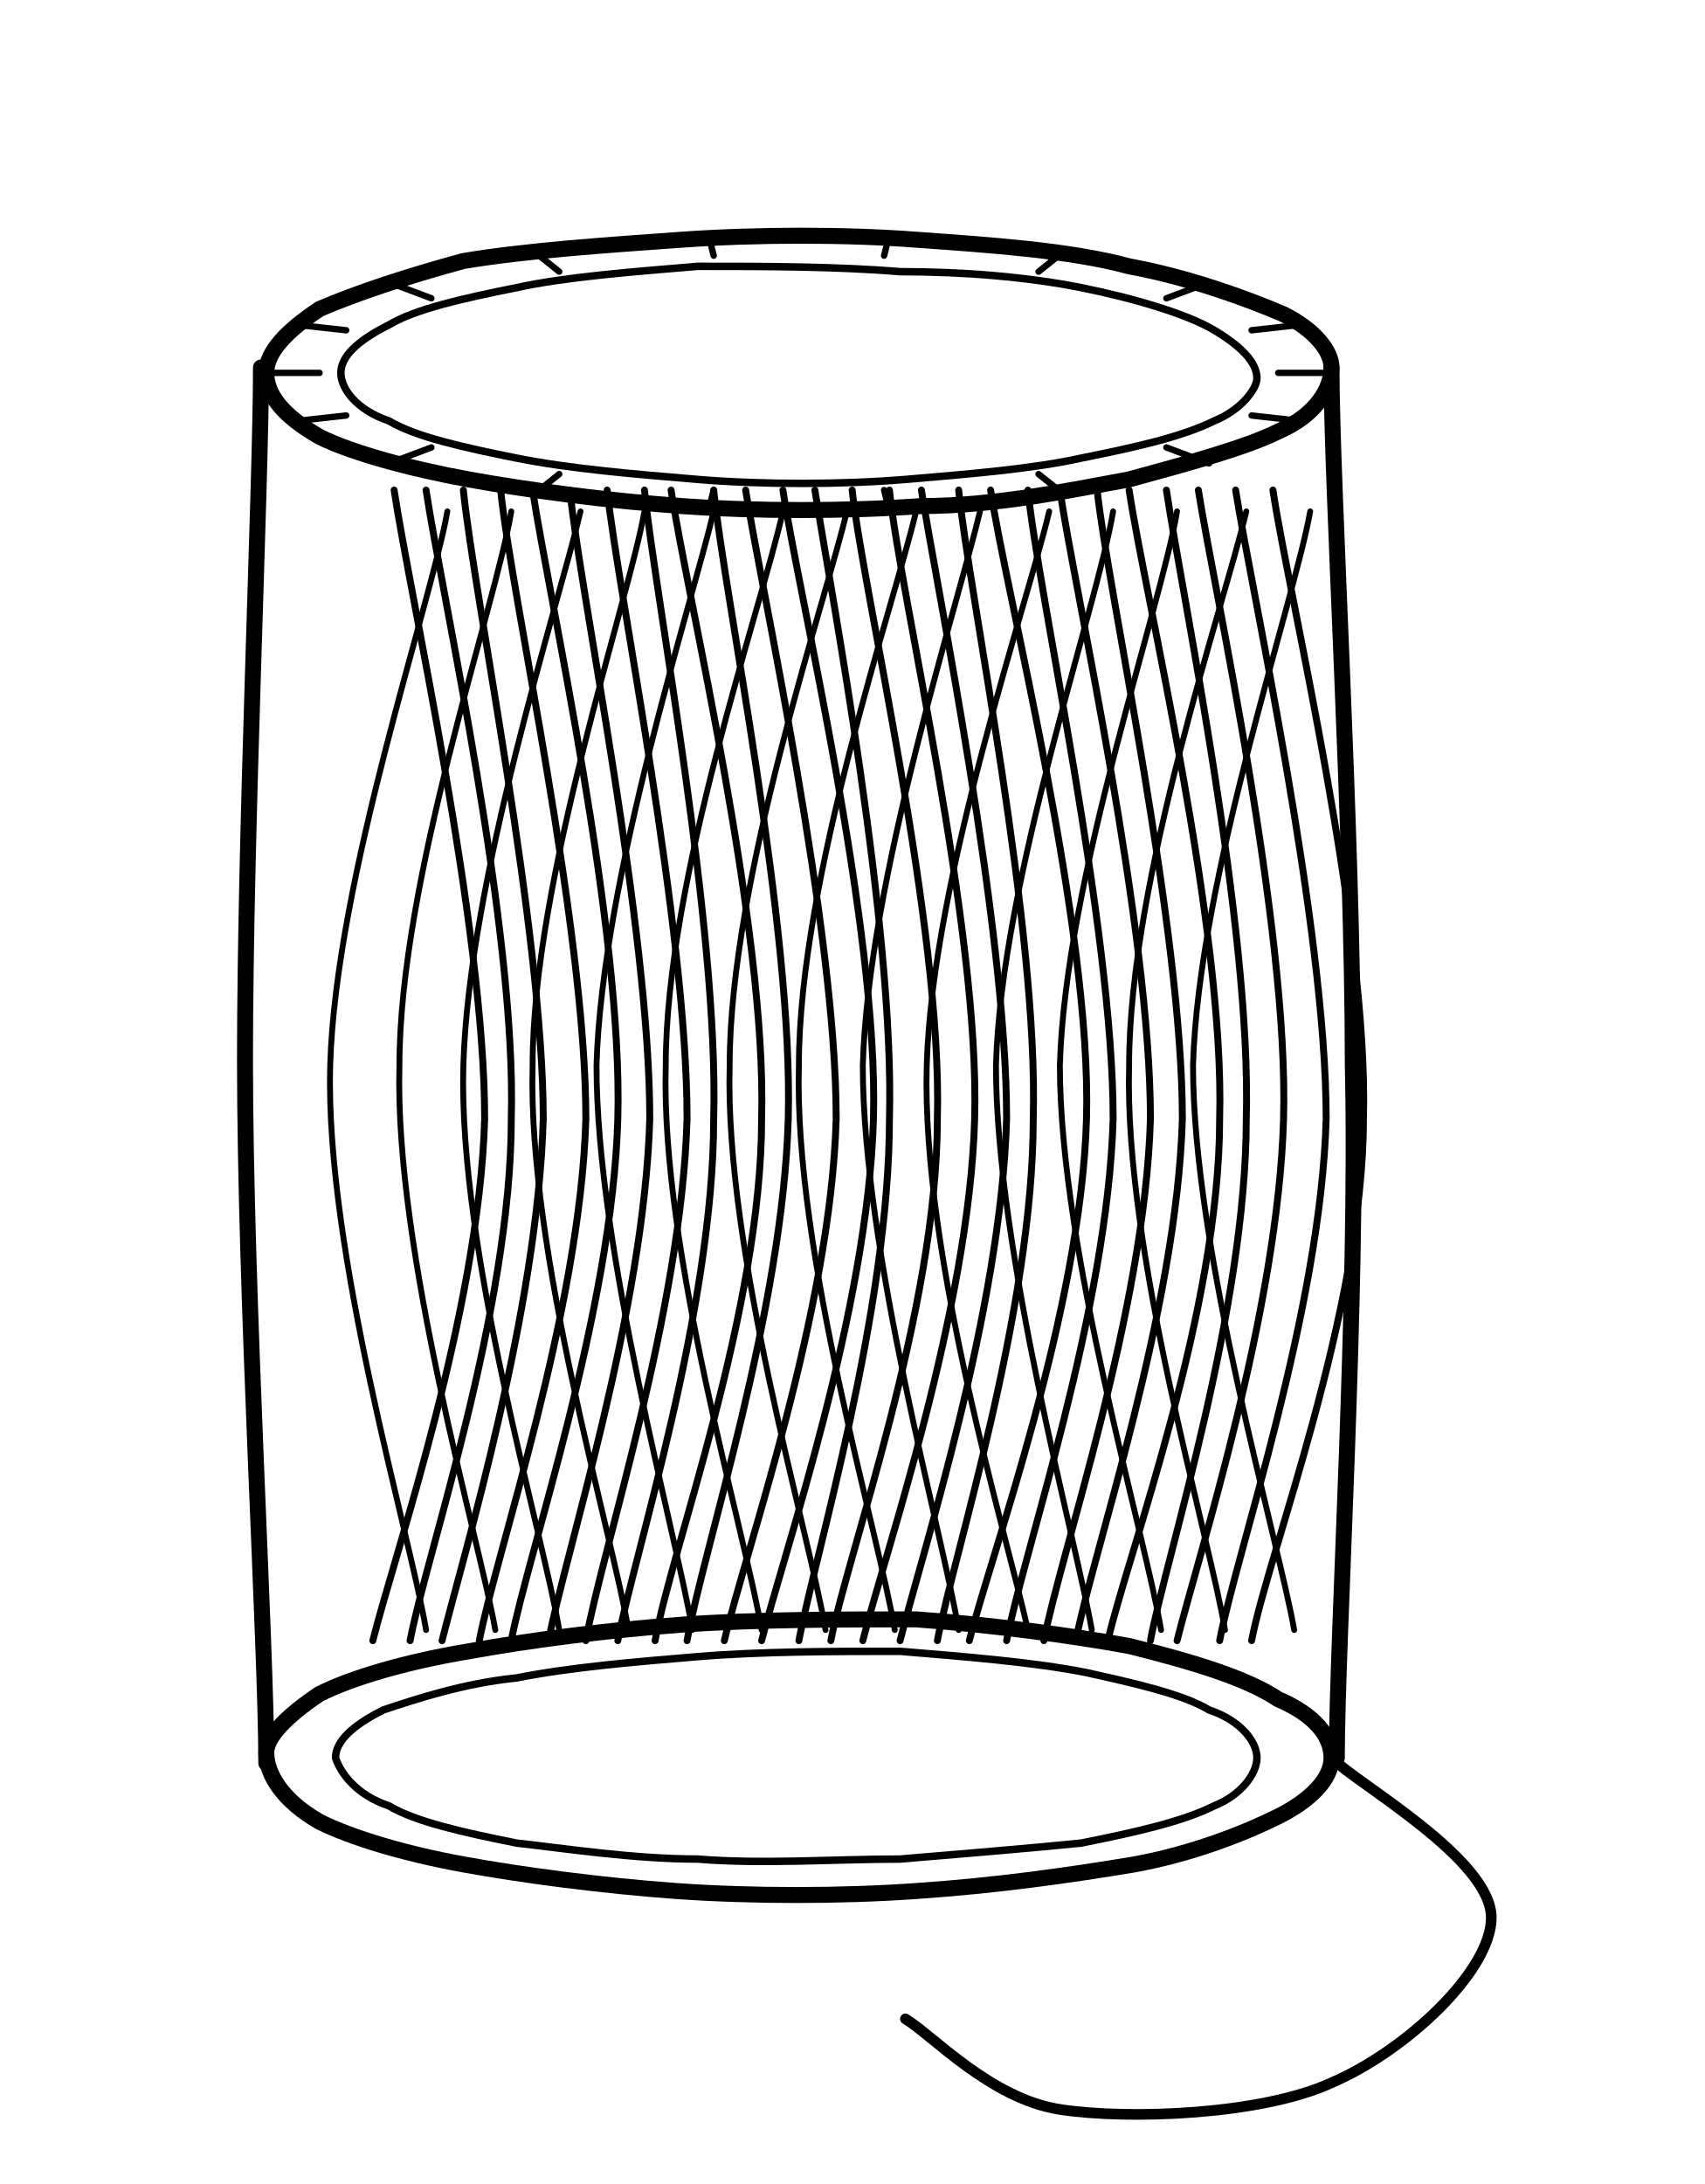
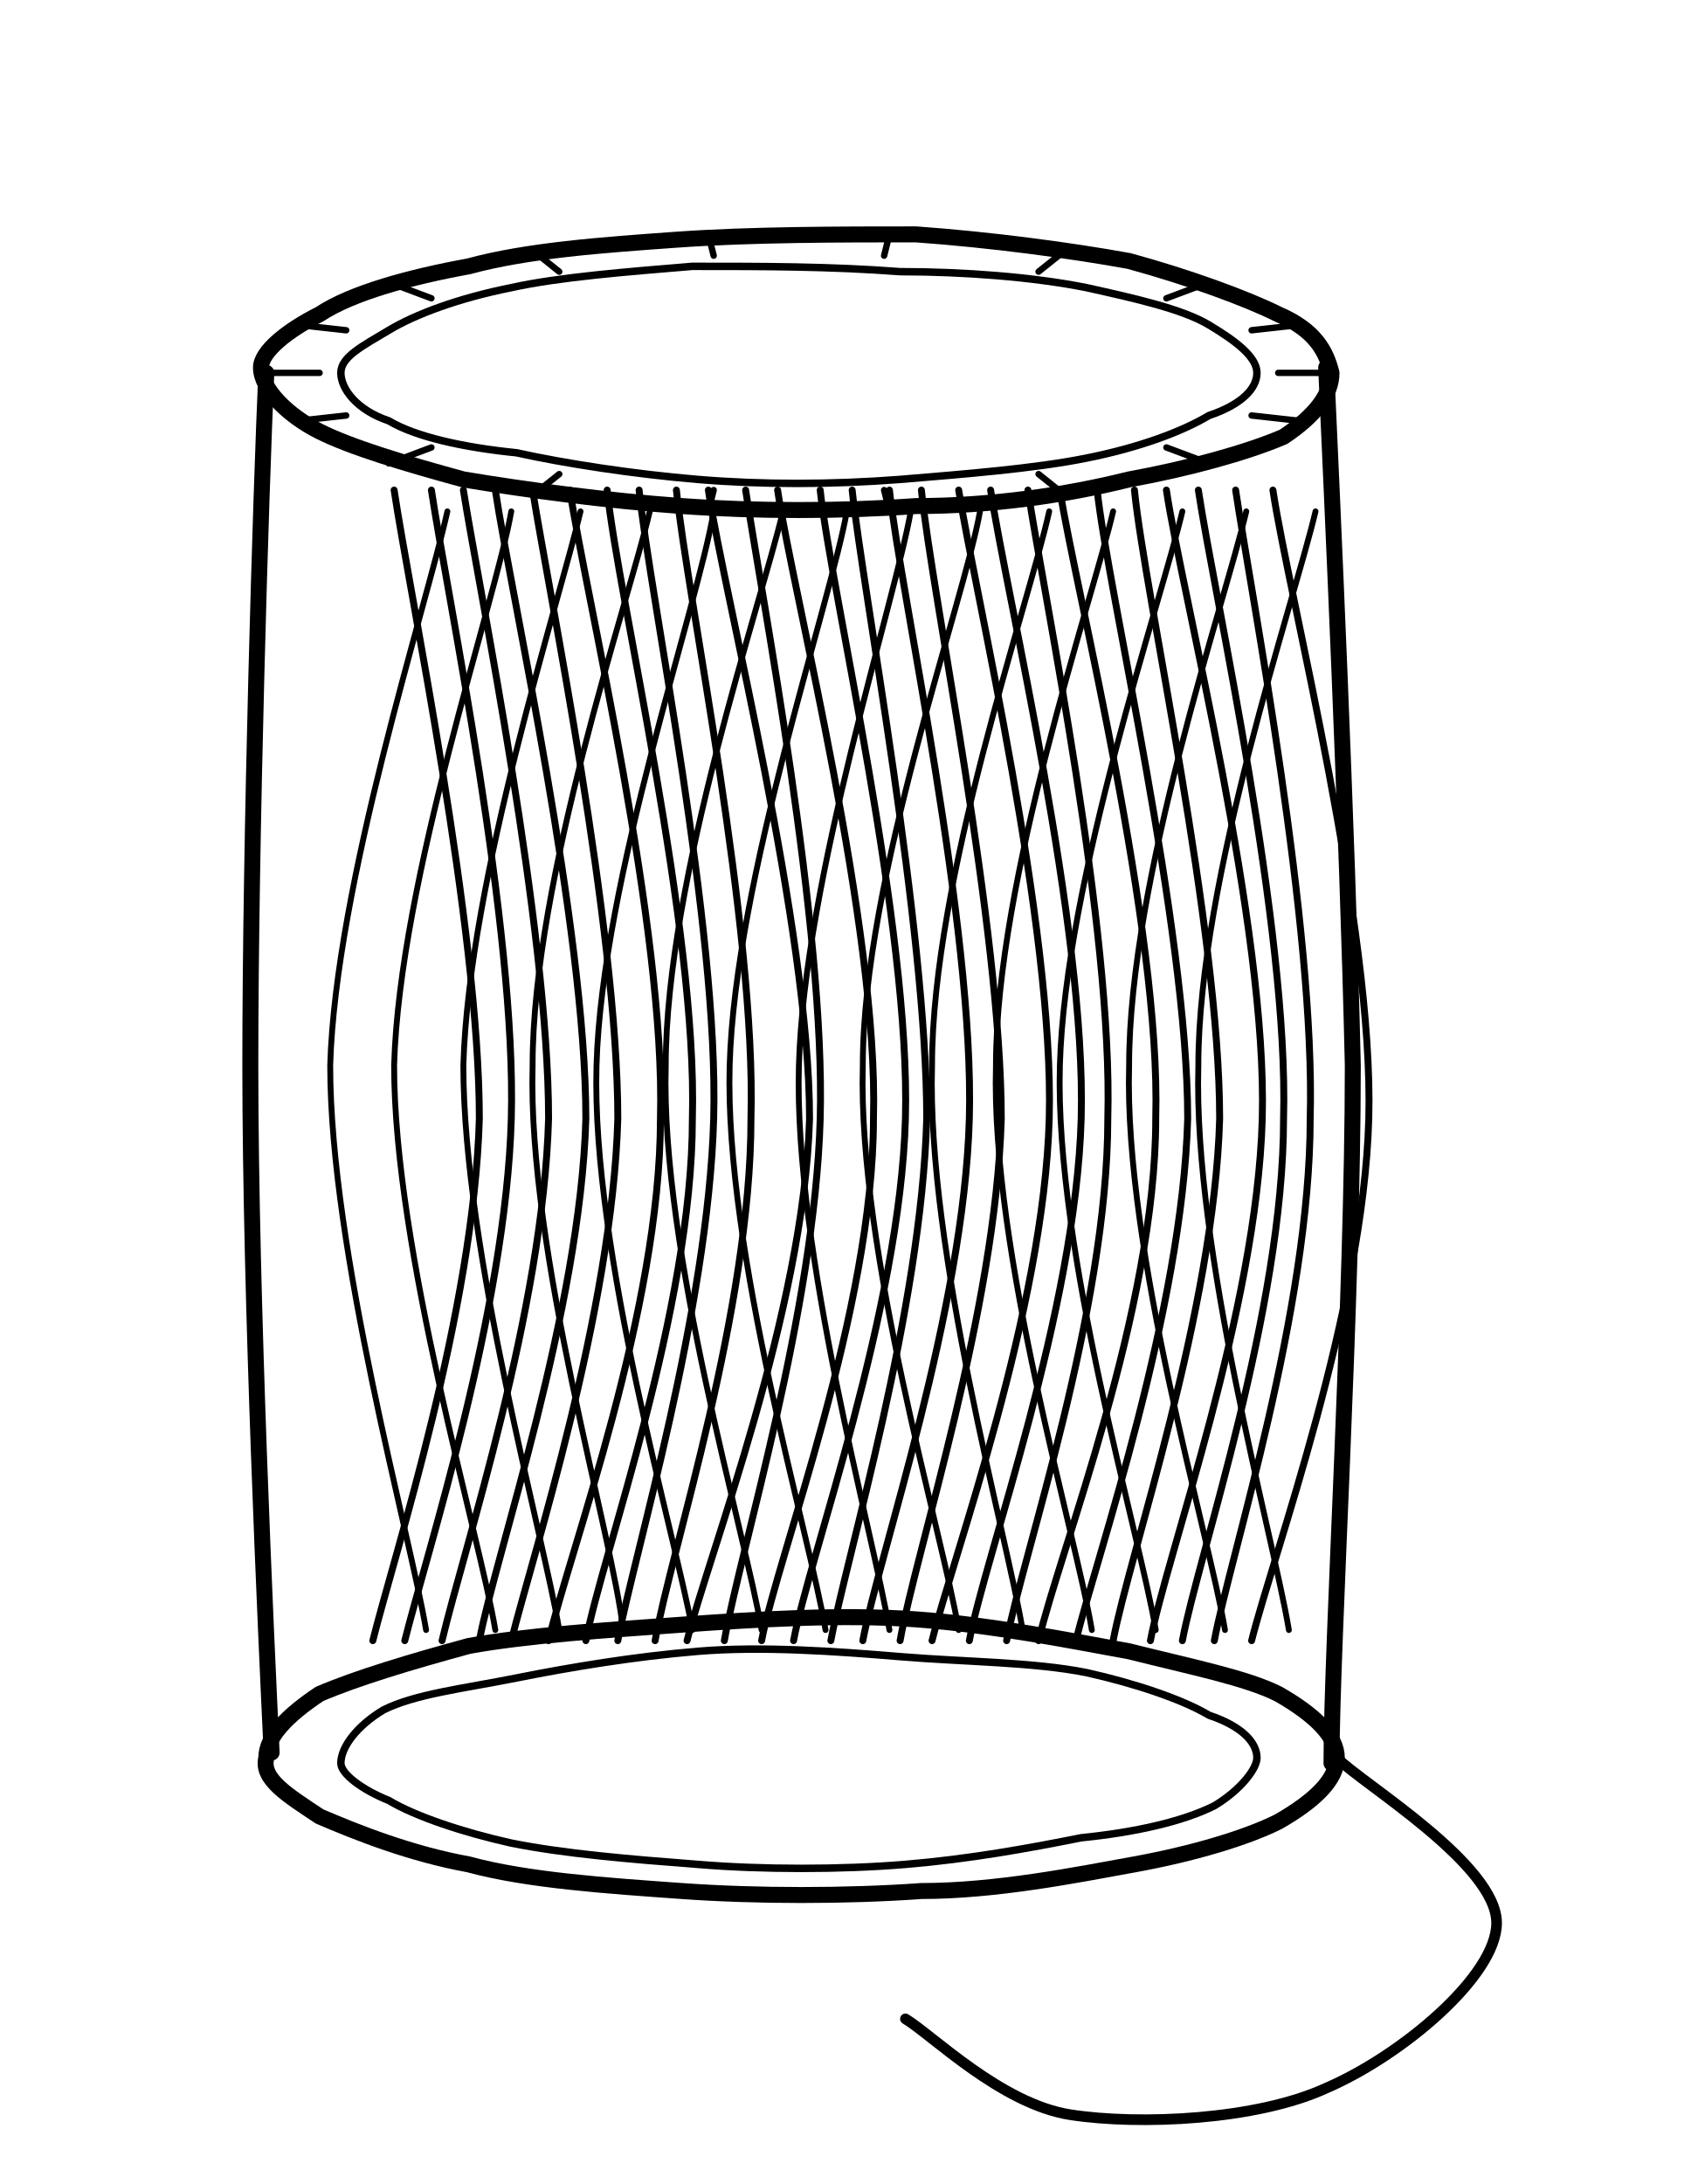
<svg xmlns="http://www.w3.org/2000/svg" viewBox="0 0 320 410" fill="none" stroke="currentColor" stroke-linecap="round" stroke-linejoin="round" aria-hidden="true" focusable="false">
-   <path d="M250 69C250 73 247 78 240 81C234 84 223 87 212 90C201 92 187 95 173 95C159 96 142 96 128 95C114 94 99 92 88 90C77 88 66 85 60 82C53 78 50 74 50 70C50 66 54 62 60 58C67 55 76 52 87 49C99 47 114 46 128 45C142 44 159 44 172 45C186 46 201 47 212 50C223 52 234 56 241 59C247 62 250 66 250 69Z" stroke-width="3" />
-   <path d="M236 71C236 73 233 77 228 79C222 82 213 84 203 86C194 88 182 89 170 90C158 91 143 91 131 90C119 89 107 88 97 86C87 84 78 82 73 79C67 77 64 73 64 70C64 67 67 64 73 61C78 58 87 56 97 54C106 52 119 51 131 50C143 50 157 50 169 51C181 51 193 52 203 54C213 56 223 59 228 62C233 65 236 68 236 71Z" stroke-width="1.4" />
-   <path d="M250 330C250 334 246 338 240 341C234 344 224 348 213 350C201 352 187 354 172 355C158 356 141 356 127 355C113 354 98 352 87 350C76 348 66 345 60 342C53 338 50 333 50 329C50 326 54 322 60 318C66 315 76 312 88 310C99 308 114 306 128 305C142 304 158 304 172 304C186 305 201 307 212 309C224 312 234 315 240 319C247 322 250 326 250 330Z" stroke-width="3" />
-   <path d="M236 330C236 333 233 337 228 339C222 342 213 344 203 346C193 347 181 348 169 349C157 349 143 350 131 349C119 349 106 347 97 346C87 344 78 342 73 339C67 337 64 333 63 330C63 327 66 324 72 321C78 319 87 316 97 315C107 313 119 312 131 311C143 310 157 310 169 310C181 311 194 312 204 314C213 316 222 318 227 321C233 323 236 327 236 330Z" stroke-width="1.4" />
-   <path d="M49 69C49 91 46 156 46 199C46 243 50 309 50 331" stroke-width="3" />
-   <path d="M250 69C250 91 254 157 254 200C255 244 251 308 251 330" stroke-width="3" />
-   <path d="M74 92C77 112 91 174 91 210C90 246 74 292 70 308" stroke-width="1.3" />
-   <path d="M80 92C83 112 97 174 96 210C96 246 80 292 77 308" stroke-width="1.3" />
-   <path d="M87 92C89 112 102 175 102 210C101 246 87 292 83 308" stroke-width="1.3" />
-   <path d="M94 92C96 112 110 174 110 210C109 246 93 292 90 308" stroke-width="1.3" />
-   <path d="M100 92C103 112 117 174 116 210C115 246 99 292 96 308" stroke-width="1.3" />
-   <path d="M107 92C109 112 122 174 122 210C121 246 106 292 103 308" stroke-width="1.3" />
-   <path d="M114 92C116 111 129 174 129 210C128 246 113 291 110 308" stroke-width="1.3" />
-   <path d="M121 92C123 112 135 174 134 210C134 246 119 292 116 308" stroke-width="1.3" />
-   <path d="M126 92C129 112 144 174 143 210C143 246 126 291 123 308" stroke-width="1.3" />
-   <path d="M134 92C136 112 149 174 148 210C147 246 132 291 129 308" stroke-width="1.3" />
-   <path d="M140 92C143 111 157 174 157 210C156 246 140 291 136 308" stroke-width="1.3" />
-   <path d="M147 92C150 112 165 174 164 210C163 246 147 292 143 308" stroke-width="1.3" />
-   <path d="M153 92C156 111 168 174 167 210C167 246 153 292 150 308" stroke-width="1.3" />
-   <path d="M160 92C162 111 177 174 176 210C176 246 159 292 156 308" stroke-width="1.3" />
-   <path d="M167 92C169 112 184 174 183 210C182 246 166 292 162 308" stroke-width="1.3" />
-   <path d="M173 92C176 111 189 174 189 210C188 246 173 292 169 308" stroke-width="1.3" />
-   <path d="M180 92C182 112 195 174 194 210C194 246 179 292 176 308" stroke-width="1.3" />
-   <path d="M186 92C189 112 205 174 204 210C203 246 186 292 182 308" stroke-width="1.3" />
-   <path d="M193 92C195 112 209 174 209 210C208 246 192 292 189 308" stroke-width="1.3" />
-   <path d="M199 92C202 112 216 174 216 210C215 246 199 292 196 308" stroke-width="1.3" />
-   <path d="M206 92C208 111 222 174 222 210C221 246 205 292 202 308" stroke-width="1.3" />
-   <path d="M212 92C215 112 230 174 229 210C229 246 212 291 208 308" stroke-width="1.3" />
-   <path d="M219 92C222 112 235 174 234 210C234 246 219 292 216 308" stroke-width="1.3" />
-   <path d="M225 92C228 111 242 174 241 210C240 246 225 292 221 308" stroke-width="1.3" />
-   <path d="M232 92C235 111 249 174 249 210C248 246 232 292 229 308" stroke-width="1.3" />
-   <path d="M239 92C242 112 257 174 256 210C256 246 238 292 235 308" stroke-width="1.3" />
-   <path d="M80 306C77 288 61 235 62 200C63 165 81 113 84 96" stroke-width="1.1" />
-   <path d="M93 306C90 289 74 235 75 200C75 165 93 114 96 96" stroke-width="1.1" />
-   <path d="M105 306C102 288 86 235 87 200C88 165 105 113 109 96" stroke-width="1.1" />
-   <path d="M118 306C115 288 99 235 100 200C100 165 118 113 121 96" stroke-width="1.1" />
-   <path d="M130 306C127 288 112 235 112 200C113 165 130 113 134 96" stroke-width="1.1" />
-   <path d="M143 306C140 288 124 235 125 200C125 165 143 114 147 96" stroke-width="1.1" />
-   <path d="M155 306C152 288 136 235 137 200C137 165 155 113 159 96" stroke-width="1.1" />
-   <path d="M168 306C165 288 149 235 150 200C150 165 168 113 172 96" stroke-width="1.1" />
-   <path d="M180 306C177 288 162 235 162 200C163 165 180 113 184 96" stroke-width="1.1" />
-   <path d="M193 306C189 288 173 236 174 200C175 165 193 113 197 96" stroke-width="1.1" />
-   <path d="M205 306C202 289 187 235 187 200C188 165 206 114 209 96" stroke-width="1.1" />
-   <path d="M218 306C215 288 199 235 199 200C200 165 218 114 221 96" stroke-width="1.1" />
+   <path d="M250 70C250 74 247 78 241 82C234 85 223 88 212 90C200 93 186 95 172 95C158 96 142 96 128 95C114 94 99 92 87 90C76 87 66 84 60 81C54 78 49 73 49 69C49 66 54 62 60 59C66 55 77 52 88 50C99 47 113 46 127 45C141 44 158 44 172 44C186 45 201 47 212 49C223 52 234 56 240 59C247 62 249 66 250 70Z" stroke-width="3" />
+   <path d="M236 70C236 73 233 76 227 78C222 81 214 84 204 86C194 88 181 89 169 90C156 91 143 91 131 90C119 89 106 87 97 85C87 84 78 82 73 79C67 77 64 73 64 70C64 67 68 65 73 62C78 59 86 56 96 54C105 52 118 51 130 50C143 50 156 50 169 51C181 51 194 52 204 54C213 56 222 58 227 61C232 64 236 67 236 70Z" stroke-width="1.4" />
+   <path d="M251 330C251 334 247 338 240 342C234 345 224 348 213 350C202 352 187 355 173 355C159 356 142 356 128 355C114 354 99 353 88 350C77 348 67 344 60 341C54 337 49 334 50 330C50 326 54 322 60 318C67 315 77 312 88 309C99 307 114 306 128 305C142 304 158 303 172 304C186 305 201 308 212 310C224 313 234 315 240 318C247 322 251 326 251 330Z" stroke-width="3" />
+   <path d="M236 330C236 332 233 336 228 339C222 342 213 344 203 345C193 347 182 349 170 350C158 351 143 351 131 350C118 349 106 348 96 346C87 344 78 341 73 338C68 336 64 333 64 331C64 328 67 324 72 321C78 318 87 317 97 315C107 313 119 311 131 310C143 309 157 310 169 311C181 312 194 312 204 314C213 316 222 319 227 322C233 324 236 327 236 330Z" stroke-width="1.4" />
+   <path d="M50 70C49 92 47 157 47 200C47 244 50 308 51 329" stroke-width="3" />
+   <path d="M249 69C250 91 253 156 254 200C254 244 250 309 250 331" stroke-width="3" />
+   <path d="M74 92C77 112 90 174 90 210C89 246 74 292 70 308" stroke-width="1.3" />
+   <path d="M81 92C84 112 97 174 96 210C95 246 80 292 76 308" stroke-width="1.3" />
+   <path d="M87 92C90 111 103 174 103 210C102 246 87 291 83 308" stroke-width="1.3" />
+   <path d="M93 92C96 112 110 174 110 210C109 246 93 292 90 308" stroke-width="1.3" />
+   <path d="M100 92C103 111 116 174 116 210C115 246 100 292 96 308" stroke-width="1.3" />
+   <path d="M107 92C110 112 125 174 124 210C124 246 107 291 103 308" stroke-width="1.3" />
+   <path d="M114 92C116 112 131 174 130 210C130 246 113 292 110 308" stroke-width="1.3" />
+   <path d="M120 92C122 112 135 174 134 210C133 246 119 292 116 308" stroke-width="1.3" />
+   <path d="M127 92C129 112 142 174 141 210C141 246 126 291 123 308" stroke-width="1.3" />
+   <path d="M133 92C136 112 152 174 152 210C151 246 133 292 129 308" stroke-width="1.3" />
+   <path d="M140 92C143 112 155 174 154 210C153 246 139 291 136 308" stroke-width="1.3" />
+   <path d="M146 92C149 112 165 174 164 210C164 246 146 292 143 308" stroke-width="1.3" />
+   <path d="M154 92C156 111 171 174 170 210C169 246 152 292 149 308" stroke-width="1.3" />
+   <path d="M160 92C162 111 174 174 174 210C173 246 159 292 156 308" stroke-width="1.3" />
+   <path d="M167 92C169 111 183 174 182 210C181 246 165 292 162 308" stroke-width="1.3" />
+   <path d="M173 92C175 112 188 174 188 210C187 246 172 291 169 308" stroke-width="1.3" />
+   <path d="M180 92C183 111 198 174 197 210C196 246 179 292 175 308" stroke-width="1.3" />
+   <path d="M186 92C189 112 204 174 203 210C202 246 185 292 182 308" stroke-width="1.3" />
+   <path d="M193 92C196 112 209 174 208 210C208 246 192 292 189 308" stroke-width="1.3" />
+   <path d="M199 92C202 111 218 174 217 210C217 246 199 291 195 308" stroke-width="1.3" />
+   <path d="M206 92C208 111 223 174 223 210C222 246 206 292 202 308" stroke-width="1.3" />
+   <path d="M213 92C215 112 229 174 229 210C228 246 212 292 209 308" stroke-width="1.3" />
+   <path d="M219 92C222 112 238 174 237 210C236 246 219 292 216 308" stroke-width="1.3" />
+   <path d="M225 92C228 112 242 174 241 210C241 246 225 292 222 308" stroke-width="1.3" />
+   <path d="M232 92C235 112 247 174 246 210C246 246 231 292 228 308" stroke-width="1.3" />
+   <path d="M239 92C242 112 258 174 257 210C256 246 239 292 235 308" stroke-width="1.3" />
+   <path d="M80 306C77 288 62 235 62 200C63 166 80 114 84 96" stroke-width="1.1" />
+   <path d="M93 306C90 288 74 235 74 200C75 165 93 113 96 96" stroke-width="1.1" />
+   <path d="M105 306C102 288 87 235 87 200C88 165 105 113 109 96" stroke-width="1.1" />
+   <path d="M117 306C115 288 99 235 100 200C100 165 118 113 122 96" stroke-width="1.1" />
+   <path d="M130 306C127 289 111 235 112 200C113 165 131 114 134 96" stroke-width="1.1" />
+   <path d="M143 306C140 288 124 235 125 200C125 165 143 113 147 96" stroke-width="1.1" />
+   <path d="M155 306C152 288 136 235 137 200C138 165 156 113 159 96" stroke-width="1.1" />
+   <path d="M167 306C164 288 149 235 150 200C151 165 168 113 171 96" stroke-width="1.1" />
+   <path d="M180 306C177 288 161 235 162 200C162 165 181 113 184 96" stroke-width="1.1" />
+   <path d="M192 306C189 288 174 235 175 200C175 165 193 114 197 96" stroke-width="1.1" />
+   <path d="M205 306C202 288 186 235 187 200C187 165 205 113 209 96" stroke-width="1.1" />
+   <path d="M217 306C214 288 198 235 199 200C200 165 218 113 222 96" stroke-width="1.1" />
  <path d="M230 306C227 288 211 235 212 200C212 165 230 113 234 96" stroke-width="1.1" />
-   <path d="M243 306C240 289 224 235 224 200C225 165 243 113 246 96" stroke-width="1.1" />
+   <path d="M242 306C239 288 224 235 225 200C225 165 243 113 247 96" stroke-width="1.1" />
  <line x1="240" y1="70" x2="250" y2="70" stroke-width="1.2" />
  <line x1="235" y1="78" x2="244" y2="79" stroke-width="1.2" />
  <line x1="219" y1="84" x2="227" y2="87" stroke-width="1.2" />
  <line x1="195" y1="89" x2="200" y2="93" stroke-width="1.2" />
  <line x1="166" y1="92" x2="167" y2="96" stroke-width="1.2" />
  <line x1="134" y1="92" x2="133" y2="96" stroke-width="1.2" />
  <line x1="105" y1="89" x2="100" y2="93" stroke-width="1.2" />
  <line x1="81" y1="84" x2="73" y2="87" stroke-width="1.2" />
  <line x1="65" y1="78" x2="56" y2="79" stroke-width="1.2" />
  <line x1="60" y1="70" x2="50" y2="70" stroke-width="1.2" />
  <line x1="65" y1="62" x2="56" y2="61" stroke-width="1.2" />
  <line x1="81" y1="56" x2="73" y2="53" stroke-width="1.2" />
  <line x1="105" y1="51" x2="100" y2="47" stroke-width="1.2" />
  <line x1="134" y1="48" x2="133" y2="44" stroke-width="1.2" />
  <line x1="166" y1="48" x2="167" y2="44" stroke-width="1.2" />
  <line x1="195" y1="51" x2="200" y2="47" stroke-width="1.2" />
  <line x1="219" y1="56" x2="227" y2="53" stroke-width="1.2" />
  <line x1="235" y1="62" x2="244" y2="61" stroke-width="1.2" />
-   <path d="M250 330C255 335 280 349 280 360C280 370 264 385 250 391C237 397 212 398 199 396C186 394 175 382 170 379" stroke-width="2" />
+   <path d="M251 330C256 335 281 350 281 361C281 371 263 386 249 392C236 398 214 399 201 397C188 395 175 382 170 379" stroke-width="2" />
</svg>
